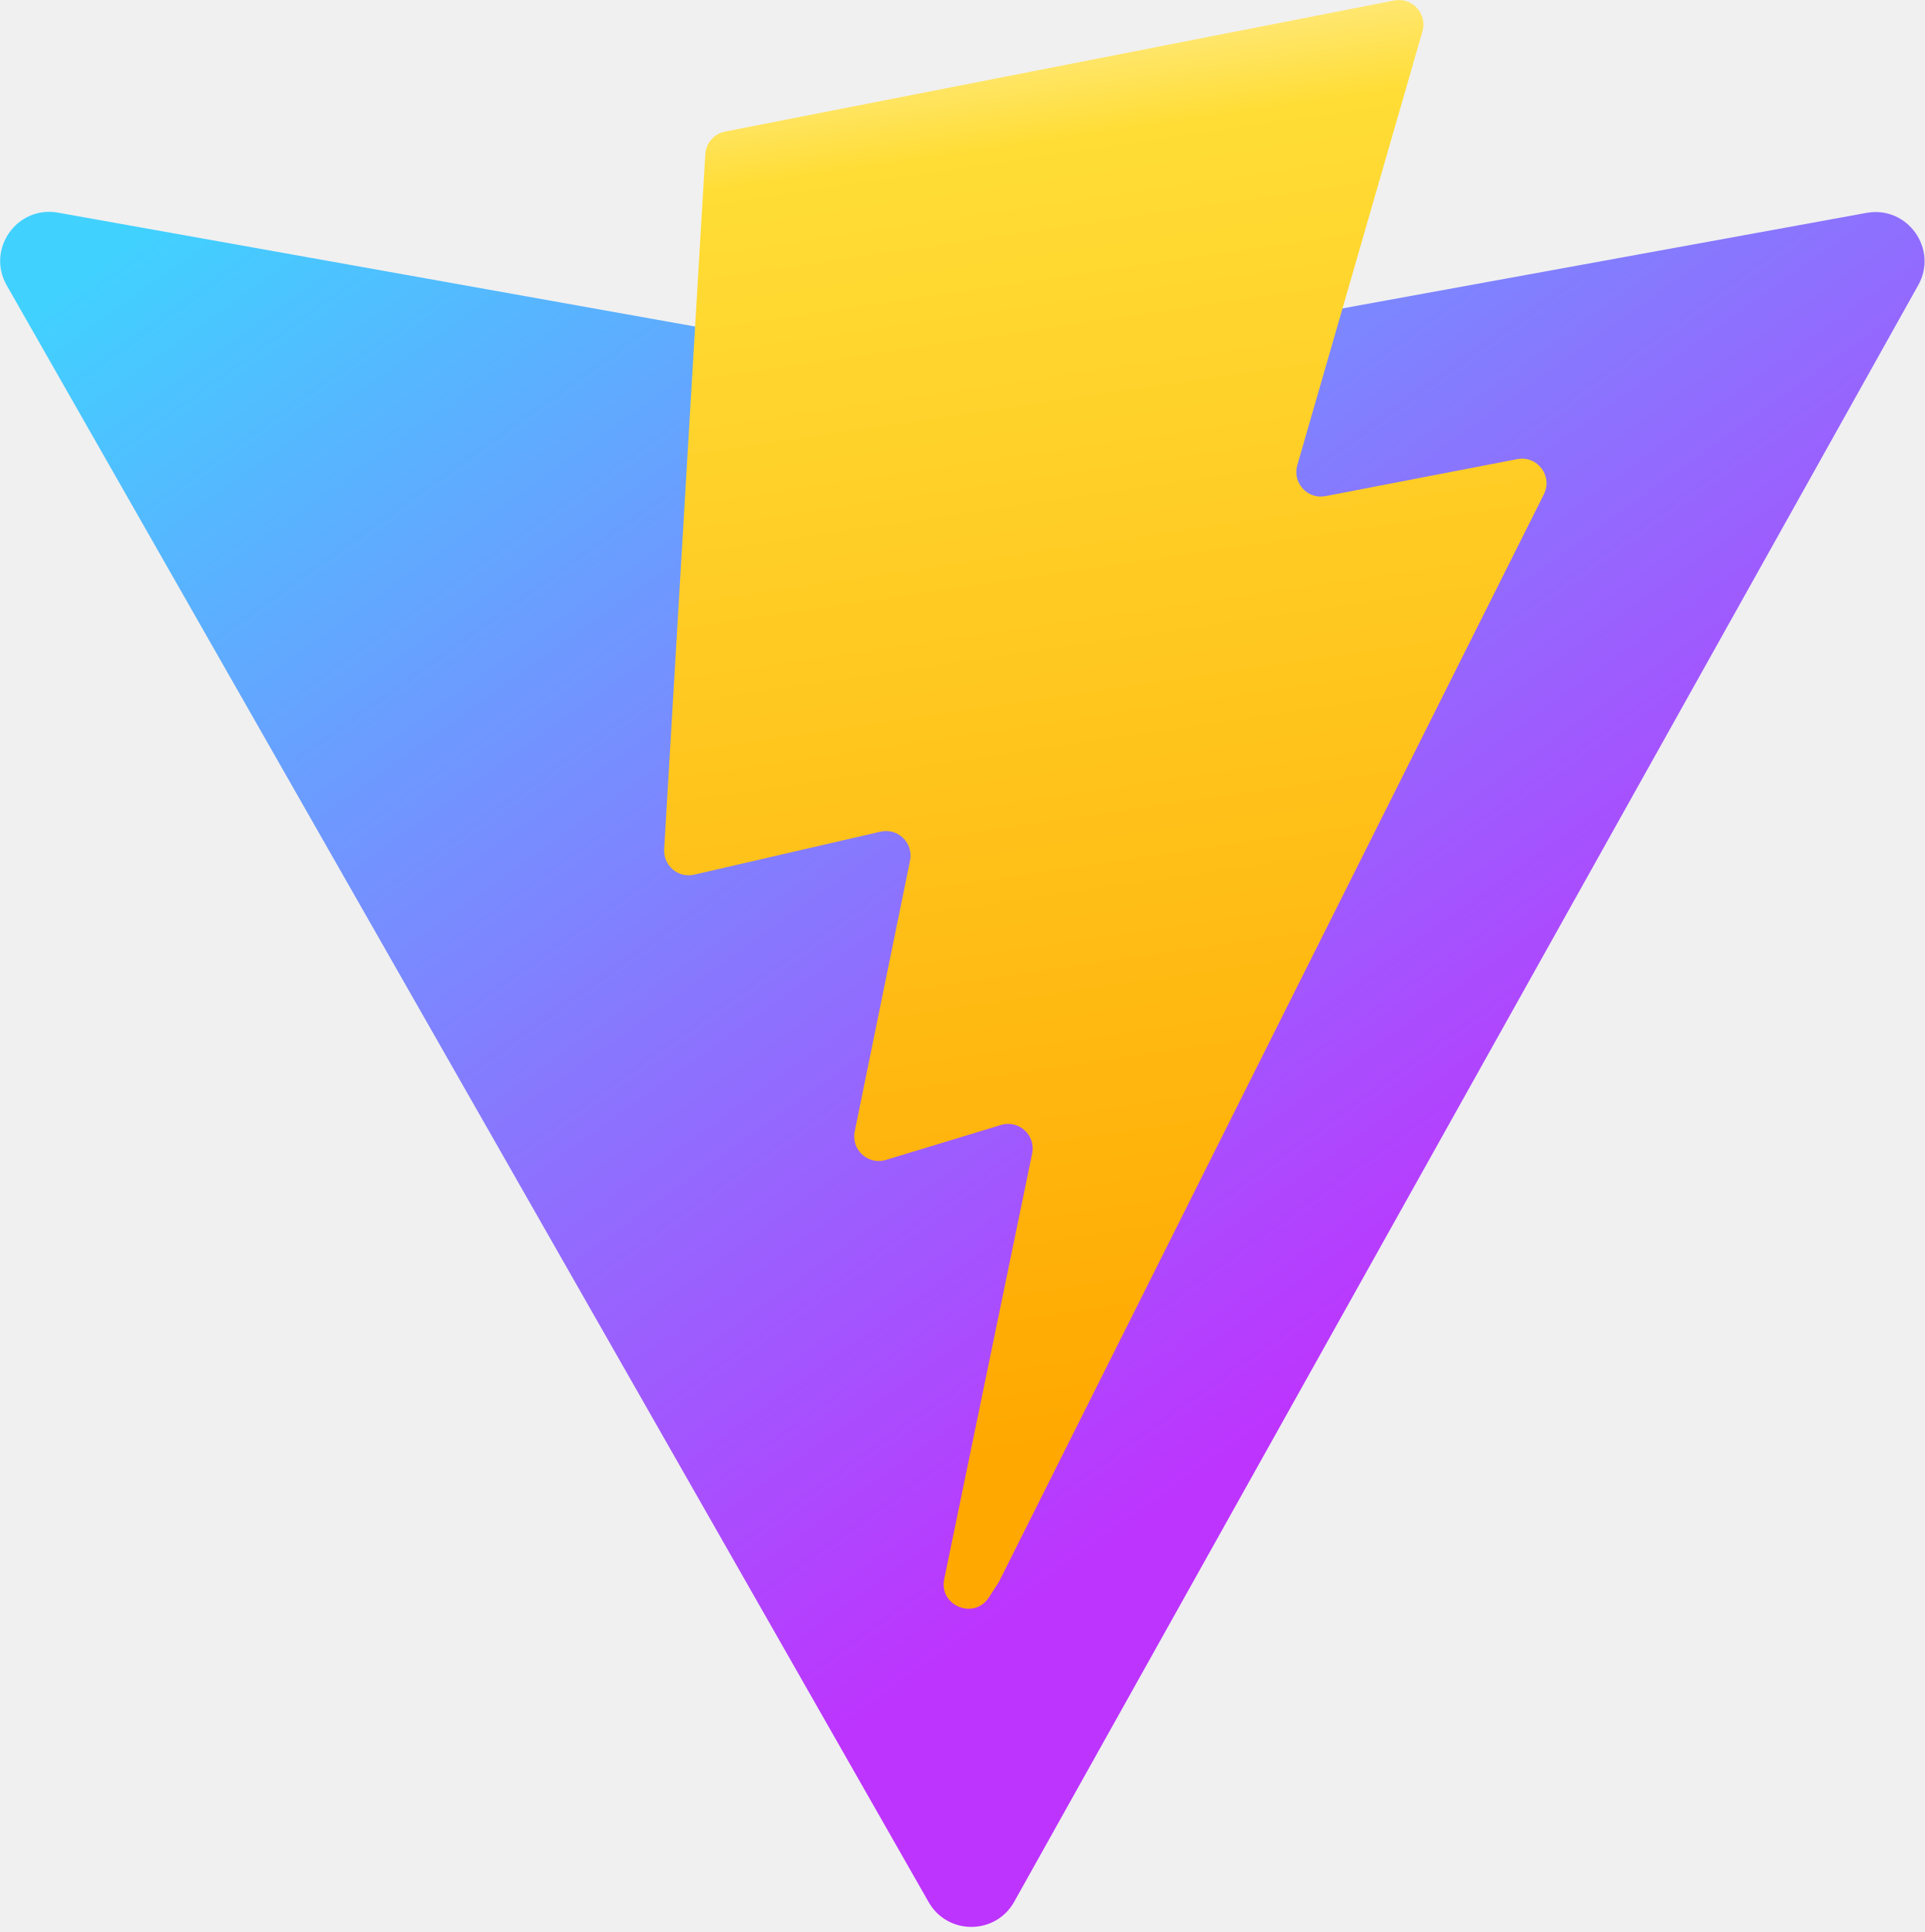
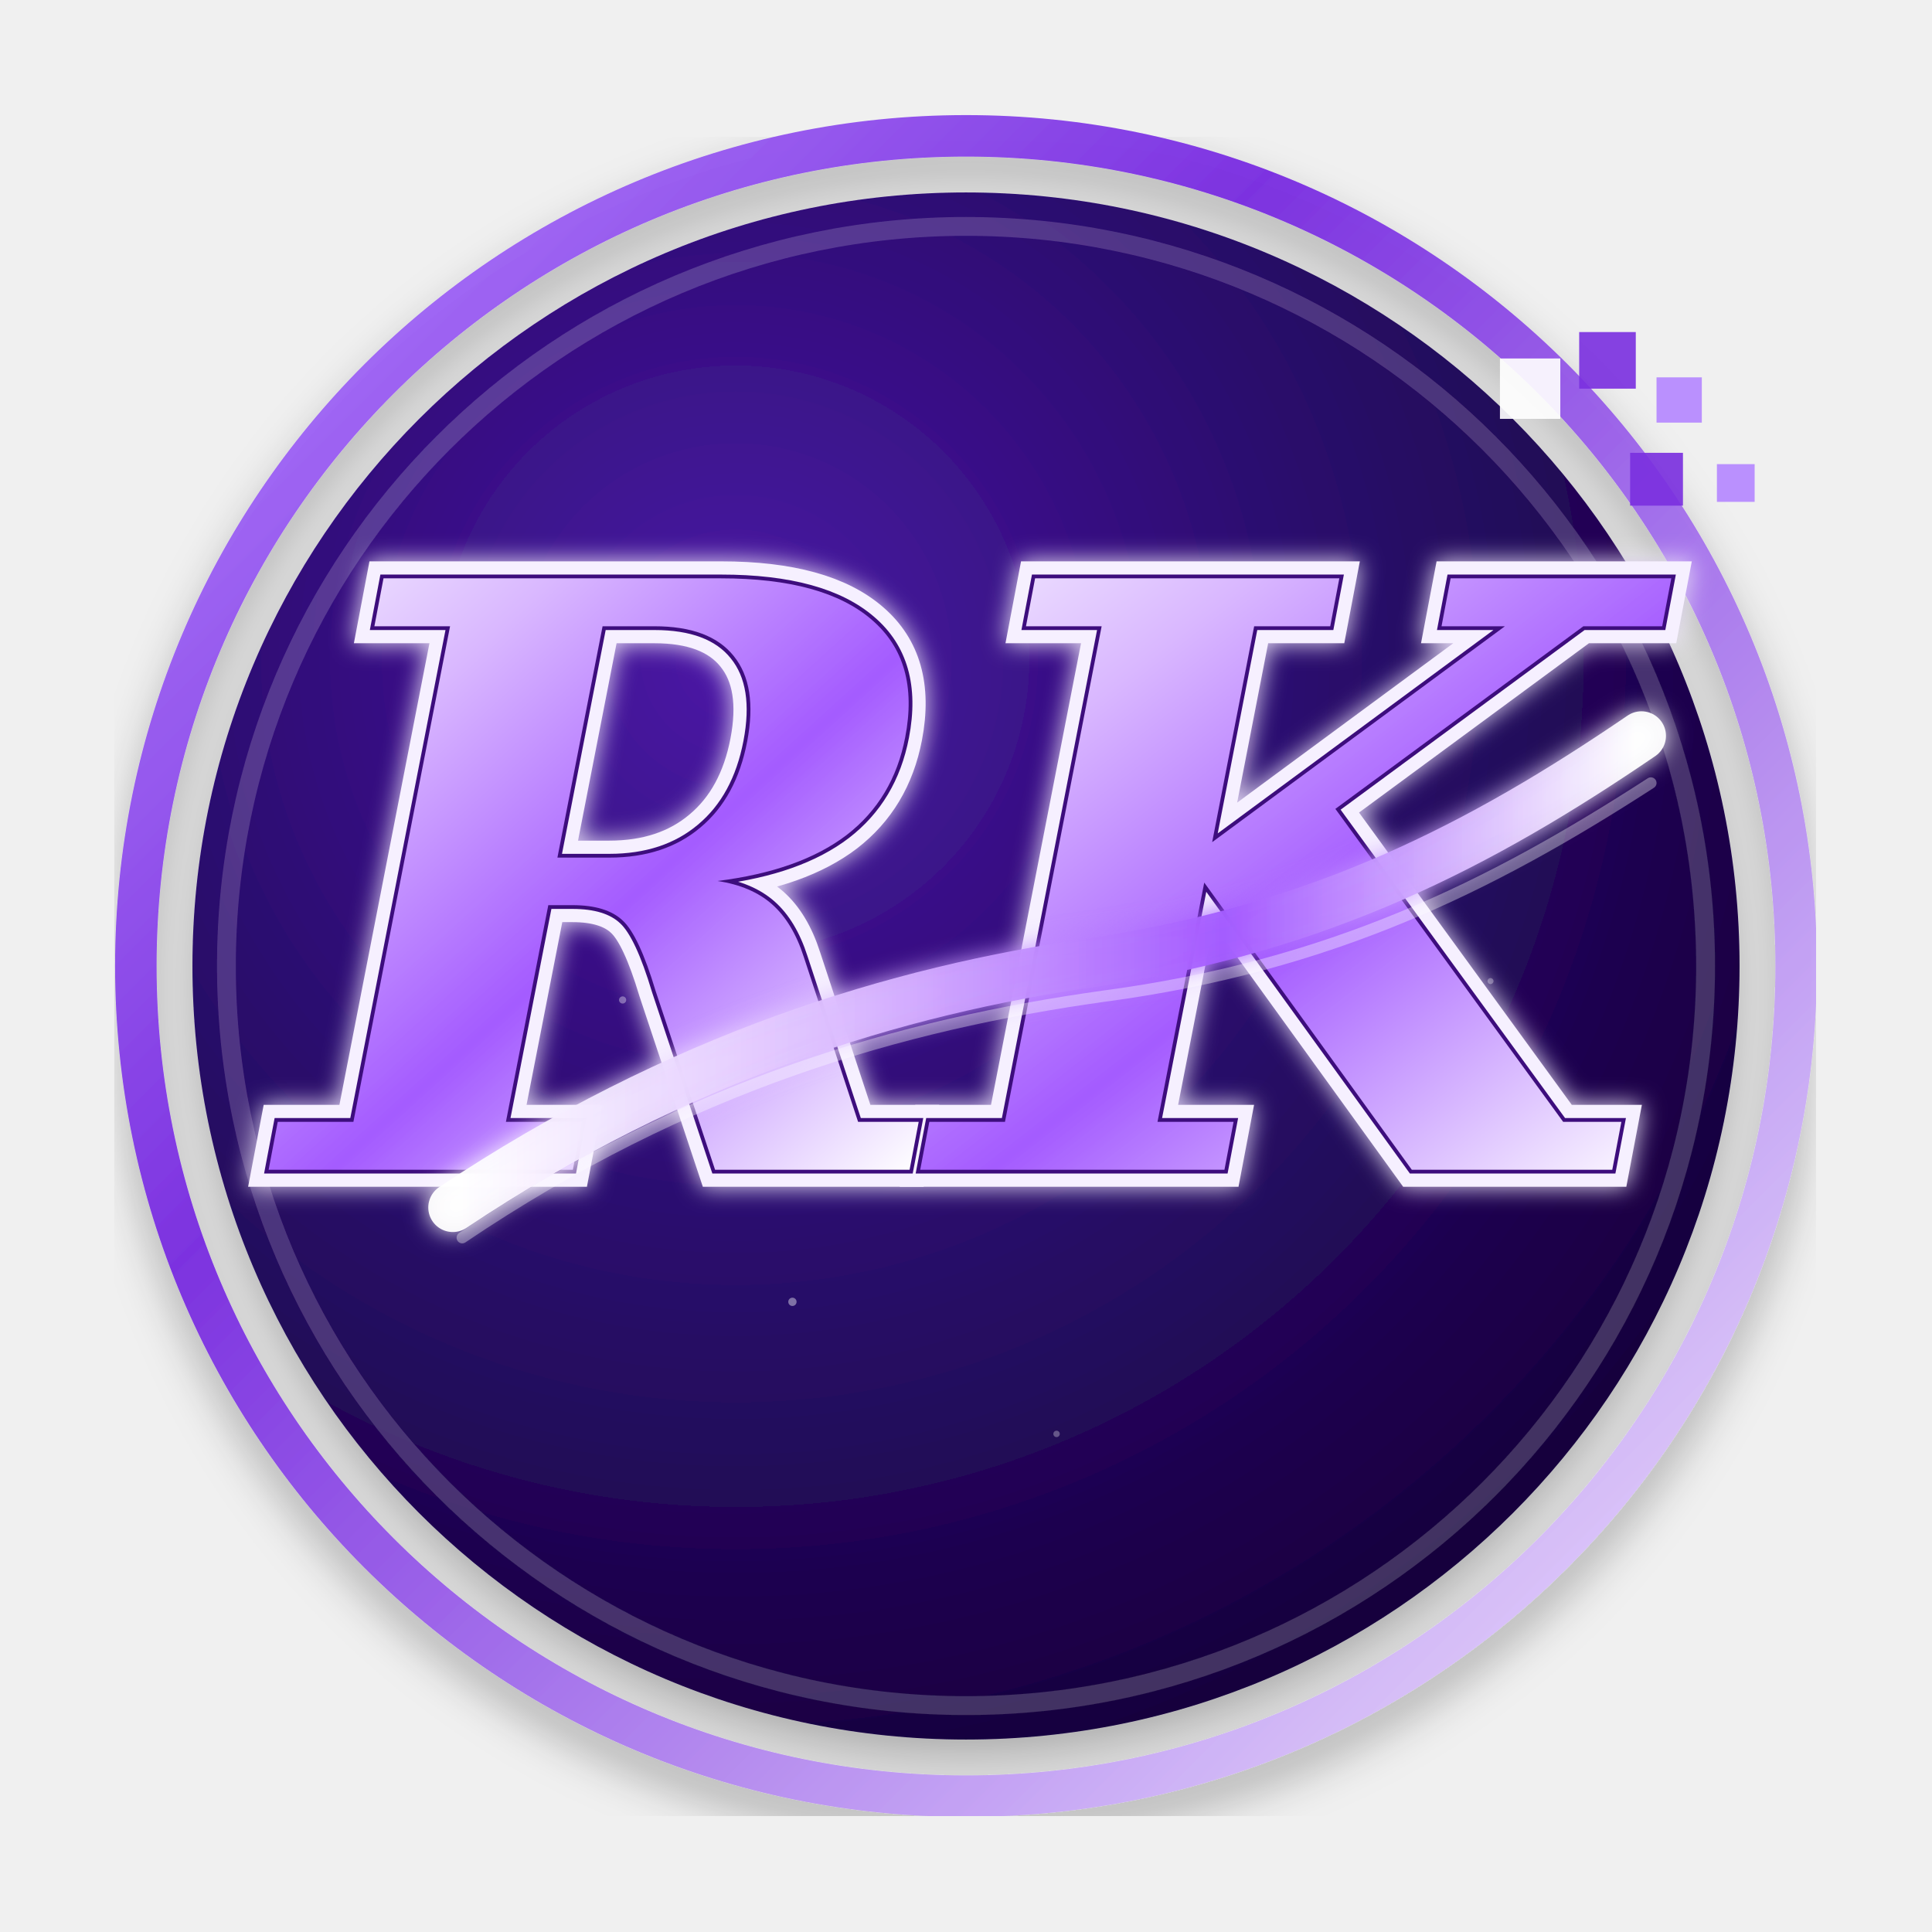
- <svg xmlns="http://www.w3.org/2000/svg" aria-hidden="true" role="img" class="iconify iconify--logos" width="31.88" height="32" preserveAspectRatio="xMidYMid meet" viewBox="0 0 256 257">
-   <defs>
-     <linearGradient id="IconifyId1813088fe1fbc01fb466" x1="-.828%" x2="57.636%" y1="7.652%" y2="78.411%">
-       <stop offset="0%" stop-color="#41D1FF" />
-       <stop offset="100%" stop-color="#BD34FE" />
+ <svg xmlns="http://www.w3.org/2000/svg" width="1024" height="1024" viewBox="0 0 1024 1024" version="1.1" id="svg90">
+   <defs id="defs44">
+     <radialGradient id="bgGrad" cx="35%" cy="30%" r="80%">
+       <stop offset="0%" stop-color="#4b1aa6" id="stop2" />
+       <stop offset="45%" stop-color="#2b0a6f" id="stop4" />
+       <stop offset="100%" stop-color="#140236" id="stop6" />
+     </radialGradient>
+     <linearGradient id="ringGrad" x1="0" y1="0" x2="1" y2="1">
+       <stop offset="0%" stop-color="#b486ff" id="stop9" />
+       <stop offset="35%" stop-color="#7a2fe0" id="stop11" />
+       <stop offset="100%" stop-color="#efe6ff" id="stop13" />
    </linearGradient>
-     <linearGradient id="IconifyId1813088fe1fbc01fb467" x1="43.376%" x2="50.316%" y1="2.242%" y2="89.03%">
-       <stop offset="0%" stop-color="#FFEA83" />
-       <stop offset="8.333%" stop-color="#FFDD35" />
-       <stop offset="100%" stop-color="#FFA800" />
+     <linearGradient id="monoGrad" x1="0" y1="0" x2="1" y2="1">
+       <stop offset="0%" stop-color="#f2e9ff" id="stop16" />
+       <stop offset="22%" stop-color="#d9b7ff" id="stop18" />
+       <stop offset="55%" stop-color="#a45bff" id="stop20" />
+       <stop offset="100%" stop-color="#ffffff" id="stop22" />
    </linearGradient>
+     <linearGradient id="swooshGrad" x1="0" y1="0" x2="1" y2="0">
+       <stop offset="0%" stop-color="#ffffff" stop-opacity="0.95" id="stop25" />
+       <stop offset="35%" stop-color="#d9b7ff" stop-opacity="0.95" id="stop27" />
+       <stop offset="65%" stop-color="#a45bff" stop-opacity="0.95" id="stop29" />
+       <stop offset="100%" stop-color="#ffffff" stop-opacity="0.95" id="stop31" />
+     </linearGradient>
+     <filter id="softGlow" x="-0.043" y="-0.11" width="1.087" height="1.219">
+       <feGaussianBlur stdDeviation="6" result="blur" id="feGaussianBlur34" />
+       <feMerge id="feMerge40">
+         <feMergeNode in="blur" id="feMergeNode36" />
+         <feMergeNode in="SourceGraphic" id="feMergeNode38" />
+       </feMerge>
+     </filter>
+     <filter id="shadow" x="-0.013" y="-0.013" width="1.025" height="1.025">
+       <feDropShadow dx="0" dy="12" stdDeviation="12" flood-color="#000000" flood-opacity="0.28" />
+     </filter>
  </defs>
-   <path fill="url(#IconifyId1813088fe1fbc01fb466)" d="M255.153 37.938L134.897 252.976c-2.483 4.44-8.862 4.466-11.382.048L.875 37.958c-2.746-4.814 1.371-10.646 6.827-9.67l120.385 21.517a6.537 6.537 0 0 0 2.322-.004l117.867-21.483c5.438-.991 9.574 4.796 6.877 9.62Z" />
-   <path fill="url(#IconifyId1813088fe1fbc01fb467)" d="M185.432.063L96.44 17.501a3.268 3.268 0 0 0-2.634 3.014l-5.474 92.456a3.268 3.268 0 0 0 3.997 3.378l24.777-5.718c2.318-.535 4.413 1.507 3.936 3.838l-7.361 36.047c-.495 2.426 1.782 4.5 4.151 3.78l15.304-4.649c2.372-.72 4.652 1.36 4.15 3.788l-11.698 56.621c-.732 3.542 3.979 5.473 5.943 2.437l1.313-2.028l72.516-144.72c1.215-2.423-.88-5.186-3.54-4.672l-25.505 4.922c-2.396.462-4.435-1.77-3.759-4.114l16.646-57.705c.677-2.35-1.37-4.583-3.769-4.113Z" />
+   <g filter="url(#shadow)" id="g52">
+     <path id="circle46" style="fill:url(#bgGrad)" d="M 922,512 A 410,410 0 0 1 512,922 410,410 0 0 1 102,512 410,410 0 0 1 512,102 410,410 0 0 1 922,512 Z" />
+     <path id="circle48" style="opacity:0.98;fill:none;stroke:url(#ringGrad);stroke-width:22" d="M 952,512 A 440,440 0 0 1 512,952 440,440 0 0 1 72,512 440,440 0 0 1 512,72 440,440 0 0 1 952,512 Z" />
+     <path id="circle50" style="opacity:0.18;fill:none;stroke:#ffffff;stroke-width:10" d="M 904,512 A 392,392 0 0 1 512,904 392,392 0 0 1 120,512 392,392 0 0 1 512,120 392,392 0 0 1 904,512 Z" />
+   </g>
+   <g opacity="0.55" id="g66">
+     <path id="circle54" style="fill:#ffffff" d="m 713.2,330 a 3.2,3.2 0 0 1 -3.2,3.2 3.2,3.2 0 0 1 -3.2,-3.2 3.2,3.2 0 0 1 3.2,-3.2 3.2,3.2 0 0 1 3.2,3.2 z" />
+     <path id="circle56" style="opacity:0.9;fill:#ffffff" d="m 652.5,420 a 2.5,2.5 0 0 1 -2.5,2.5 2.5,2.5 0 0 1 -2.5,-2.5 2.5,2.5 0 0 1 2.5,-2.5 2.5,2.5 0 0 1 2.5,2.5 z" />
+     <path id="circle58" style="opacity:0.75;fill:#ffffff" d="m 422.2,690 a 2.2,2.2 0 0 1 -2.2,2.2 2.2,2.2 0 0 1 -2.2,-2.2 2.2,2.2 0 0 1 2.2,-2.2 2.2,2.2 0 0 1 2.2,2.2 z" />
+     <path id="circle60" style="opacity:0.65;fill:#ffffff" d="m 331.9,530 a 1.9,1.9 0 0 1 -1.9,1.9 1.9,1.9 0 0 1 -1.9,-1.9 1.9,1.9 0 0 1 1.9,-1.9 1.9,1.9 0 0 1 1.9,1.9 z" />
+     <path id="circle62" style="opacity:0.55;fill:#ffffff" d="m 561.7,760 a 1.7,1.7 0 0 1 -1.7,1.7 1.7,1.7 0 0 1 -1.7,-1.7 1.7,1.7 0 0 1 1.7,-1.7 1.7,1.7 0 0 1 1.7,1.7 z" />
+     <path id="circle64" style="opacity:0.6;fill:#ffffff" d="m 791.6,520 a 1.6,1.6 0 0 1 -1.6,1.6 1.6,1.6 0 0 1 -1.6,-1.6 1.6,1.6 0 0 1 1.6,-1.6 1.6,1.6 0 0 1 1.6,1.6 z" />
+   </g>
+   <g opacity="0.95" id="g78">
+     <path id="rect68" style="opacity:0.96;fill:#ffffff" d="m 795,190 h 32 v 32 h -32 z" />
+     <path id="rect70" style="opacity:0.95;fill:#7a2fe0" d="m 837,176 h 30 v 30 h -30 z" />
+     <path id="rect72" style="opacity:0.95;fill:#b486ff" d="m 878,200 h 24 v 24 h -24 z" />
+     <path id="rect74" style="opacity:0.95;fill:#7a2fe0" d="m 864,240 h 28 v 28 h -28 z" />
+     <path id="rect76" style="opacity:0.95;fill:#b486ff" d="m 910,246 h 20 v 20 h -20 z" />
+   </g>
+   <g filter="url(#softGlow)" id="g84">
+     <g aria-label="RK" id="text80" style="font-style:italic;font-weight:700;font-size:430px;font-family:'DejaVu Serif';letter-spacing:-12;text-anchor:middle;fill:url(#monoGrad);stroke:#f6f0ff;stroke-width:18;paint-order:stroke fill">
+       <path d="m 380.266,466.938 q 18.057,2.729 28.975,12.388 10.918,9.658 16.797,27.925 l 28.765,87.344 h 32.124 L 482.097,620 H 379.006 l -31.494,-94.692 q -8.818,-29.395 -17.427,-37.373 -8.608,-8.188 -26.665,-8.188 H 290.612 l -22.466,114.849 h 40.312 L 303.63,620 h -161.25 l 4.829,-25.405 h 40.103 l 51.23,-262.661 h -40.103 l 4.829,-25.405 h 178.887 q 54.59,0 79.995,22.046 25.405,21.836 17.637,62.148 -6.299,32.754 -31.074,51.86 -24.775,18.896 -68.447,24.355 z m -84.824,-12.388 h 27.505 q 29.395,0 48.291,-15.957 19.106,-15.957 24.775,-45.562 5.669,-29.605 -7.139,-45.352 -12.598,-15.747 -41.992,-15.747 h -27.505 z" id="path108" />
+       <path d="m 487.733,620 4.829,-25.405 h 40.103 l 51.23,-262.661 h -40.103 l 4.829,-25.405 h 161.25 l -4.829,25.405 h -40.312 L 642.475,446.362 797.636,331.934 h -33.594 l 4.829,-25.405 h 116.948 l -4.829,25.405 H 839.208 L 707.772,428.726 828.5,594.595 h 30.864 L 854.535,620 H 748.295 L 638.275,467.778 613.5,594.595 h 40.312 L 648.983,620 Z" id="path110" />
+     </g>
+     <g aria-label="RK" id="text82" style="font-style:italic;font-weight:700;font-size:430px;font-family:'DejaVu Serif';letter-spacing:-12;text-anchor:middle;opacity:0.98;fill:url(#monoGrad);stroke:#3a0a7a;stroke-width:4;paint-order:stroke fill">
+       <path d="m 380.266,466.938 q 18.057,2.729 28.975,12.388 10.918,9.658 16.797,27.925 l 28.765,87.344 h 32.124 L 482.097,620 H 379.006 l -31.494,-94.692 q -8.818,-29.395 -17.427,-37.373 -8.608,-8.188 -26.665,-8.188 H 290.612 l -22.466,114.849 h 40.312 L 303.63,620 h -161.25 l 4.829,-25.405 h 40.103 l 51.23,-262.661 h -40.103 l 4.829,-25.405 h 178.887 q 54.59,0 79.995,22.046 25.405,21.836 17.637,62.148 -6.299,32.754 -31.074,51.86 -24.775,18.896 -68.447,24.355 z m -84.824,-12.388 h 27.505 q 29.395,0 48.291,-15.957 19.106,-15.957 24.775,-45.562 5.669,-29.605 -7.139,-45.352 -12.598,-15.747 -41.992,-15.747 h -27.505 z" id="path113" />
+       <path d="m 487.733,620 4.829,-25.405 h 40.103 l 51.23,-262.661 h -40.103 l 4.829,-25.405 h 161.25 l -4.829,25.405 h -40.312 L 642.475,446.362 797.636,331.934 h -33.594 l 4.829,-25.405 h 116.948 l -4.829,25.405 H 839.208 L 707.772,428.726 828.5,594.595 h 30.864 L 854.535,620 H 748.295 L 638.275,467.778 613.5,594.595 h 40.312 L 648.983,620 Z" id="path115" />
+     </g>
+   </g>
+   <path d="M 240 640            C 360 560, 475 525, 580 510            C 700 492, 785 448, 870 390" fill="none" stroke="url(#swooshGrad)" stroke-width="26" stroke-linecap="round" stroke-linejoin="round" filter="url(#softGlow)" id="path86" />
+   <path d="M 245 656            C 365 575, 478 543, 585 528            C 705 512, 790 470, 875 415" fill="none" stroke="#ffffff" stroke-width="6" stroke-linecap="round" opacity="0.35" id="path88" />
</svg>
